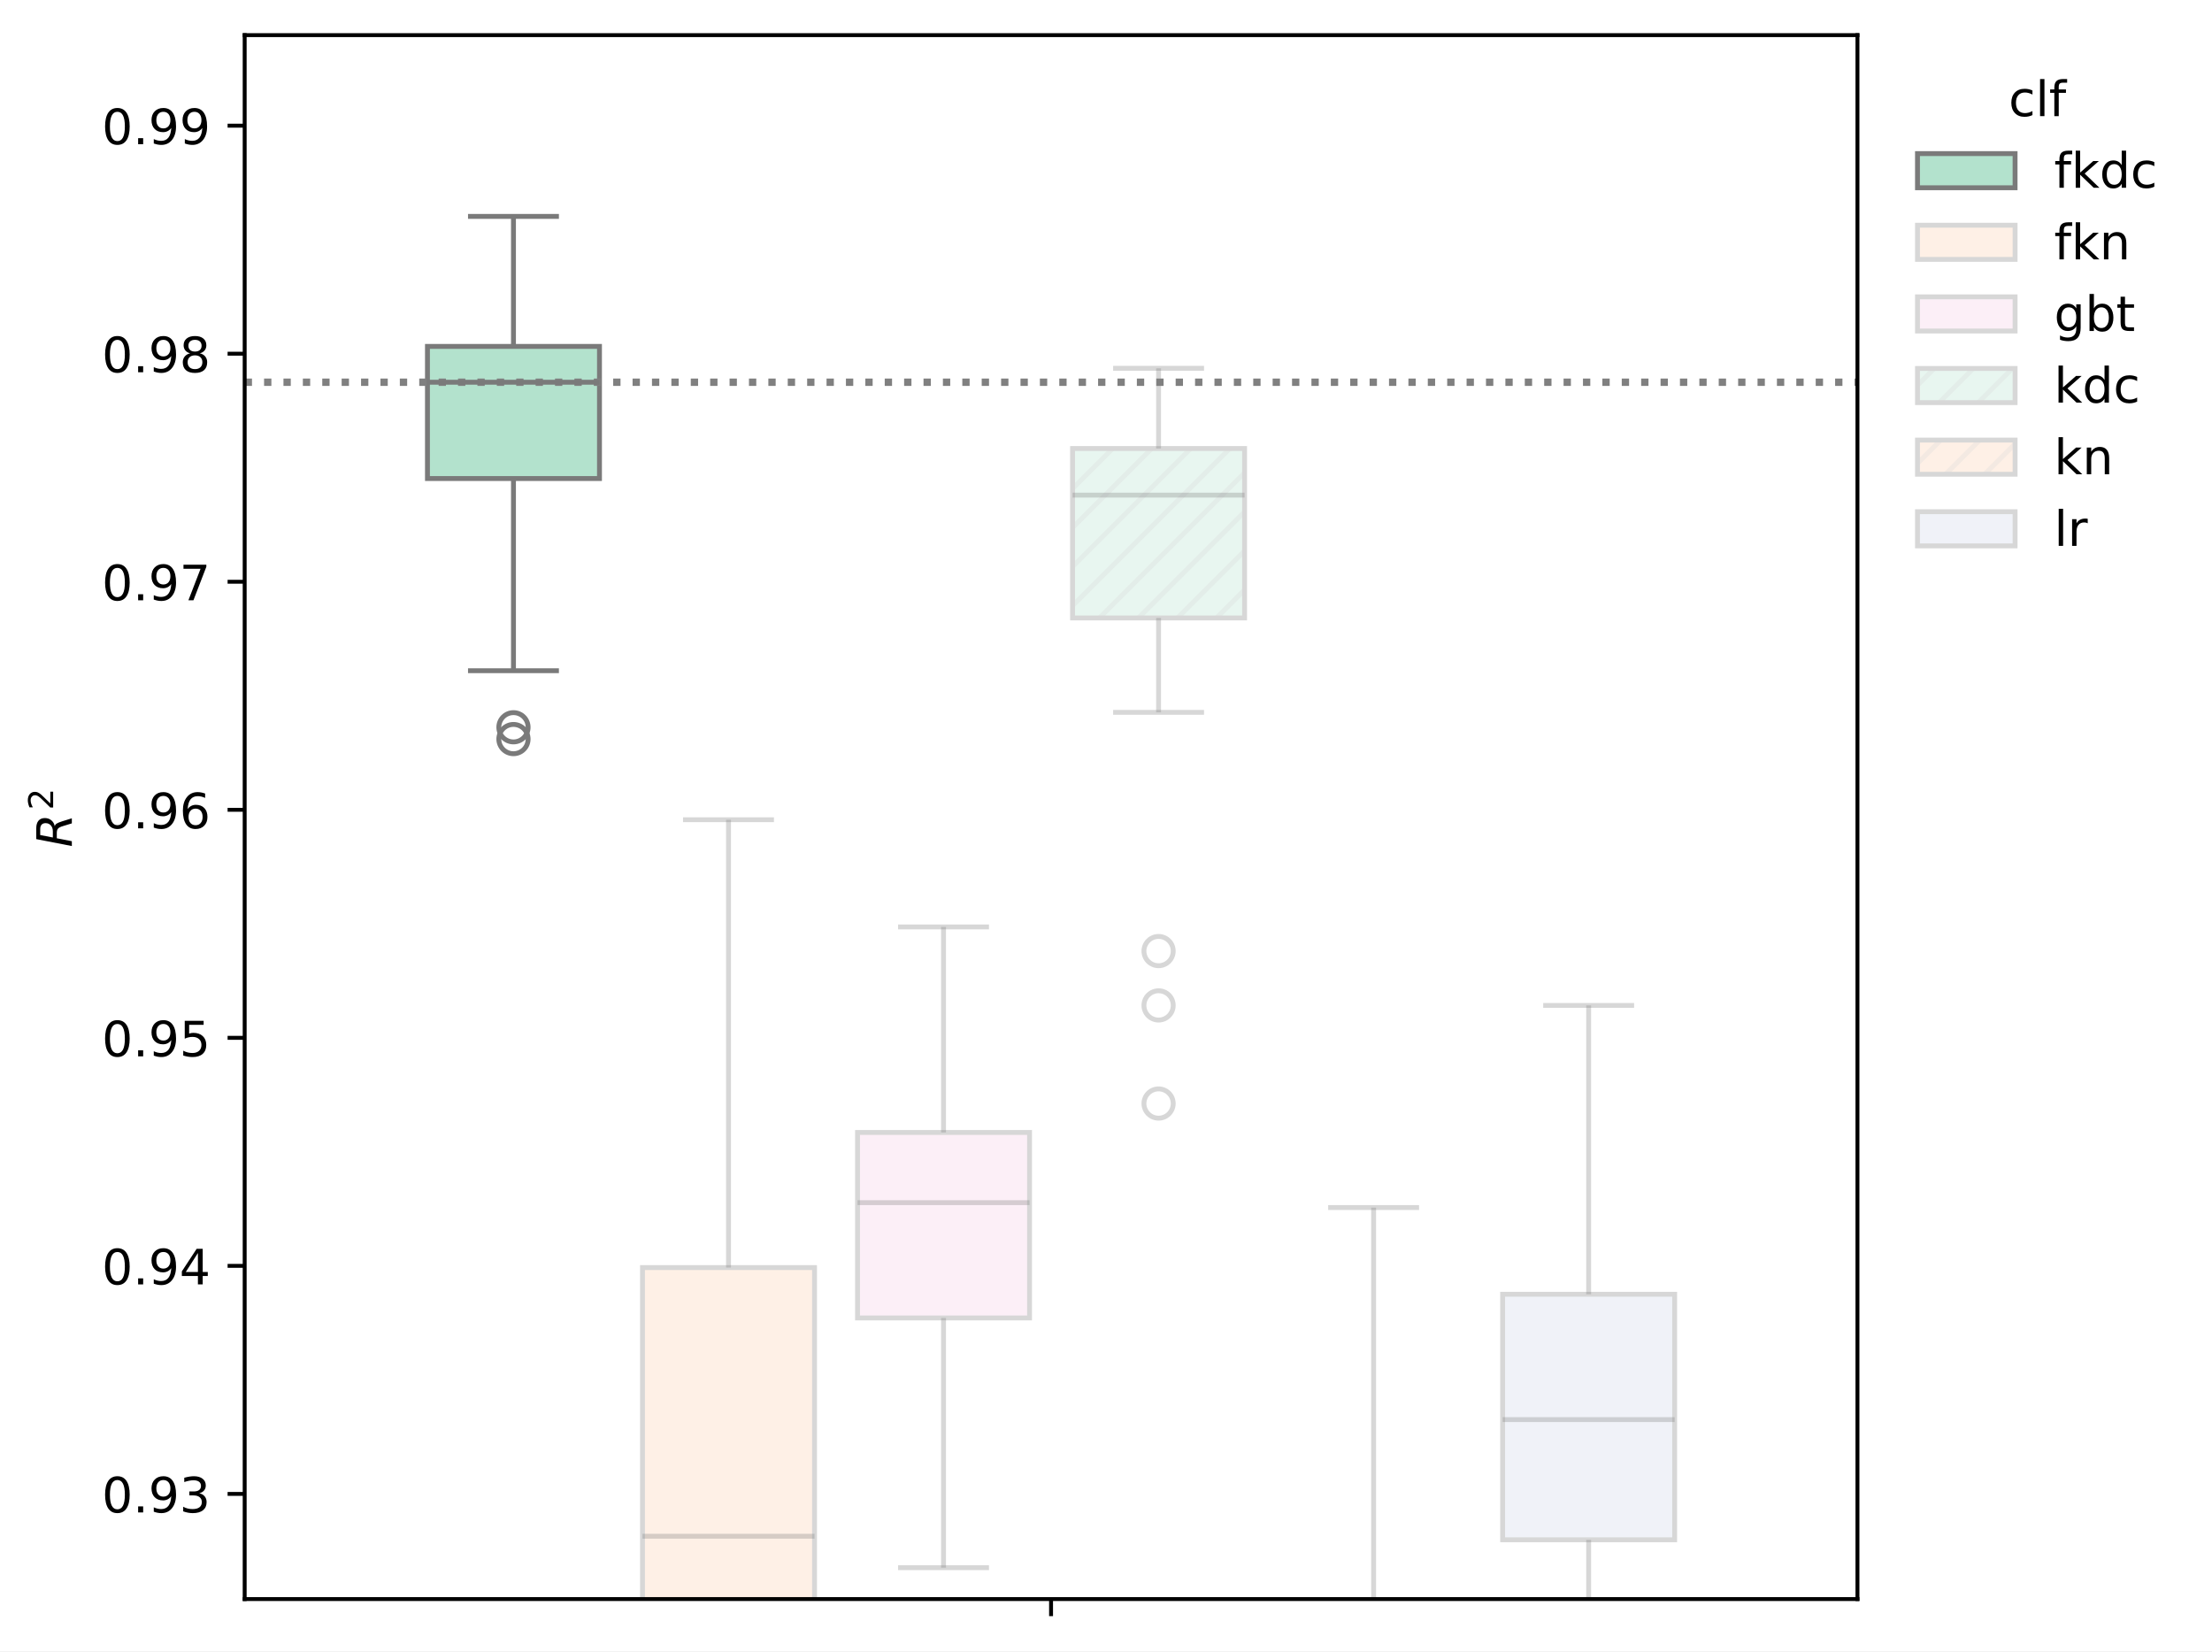
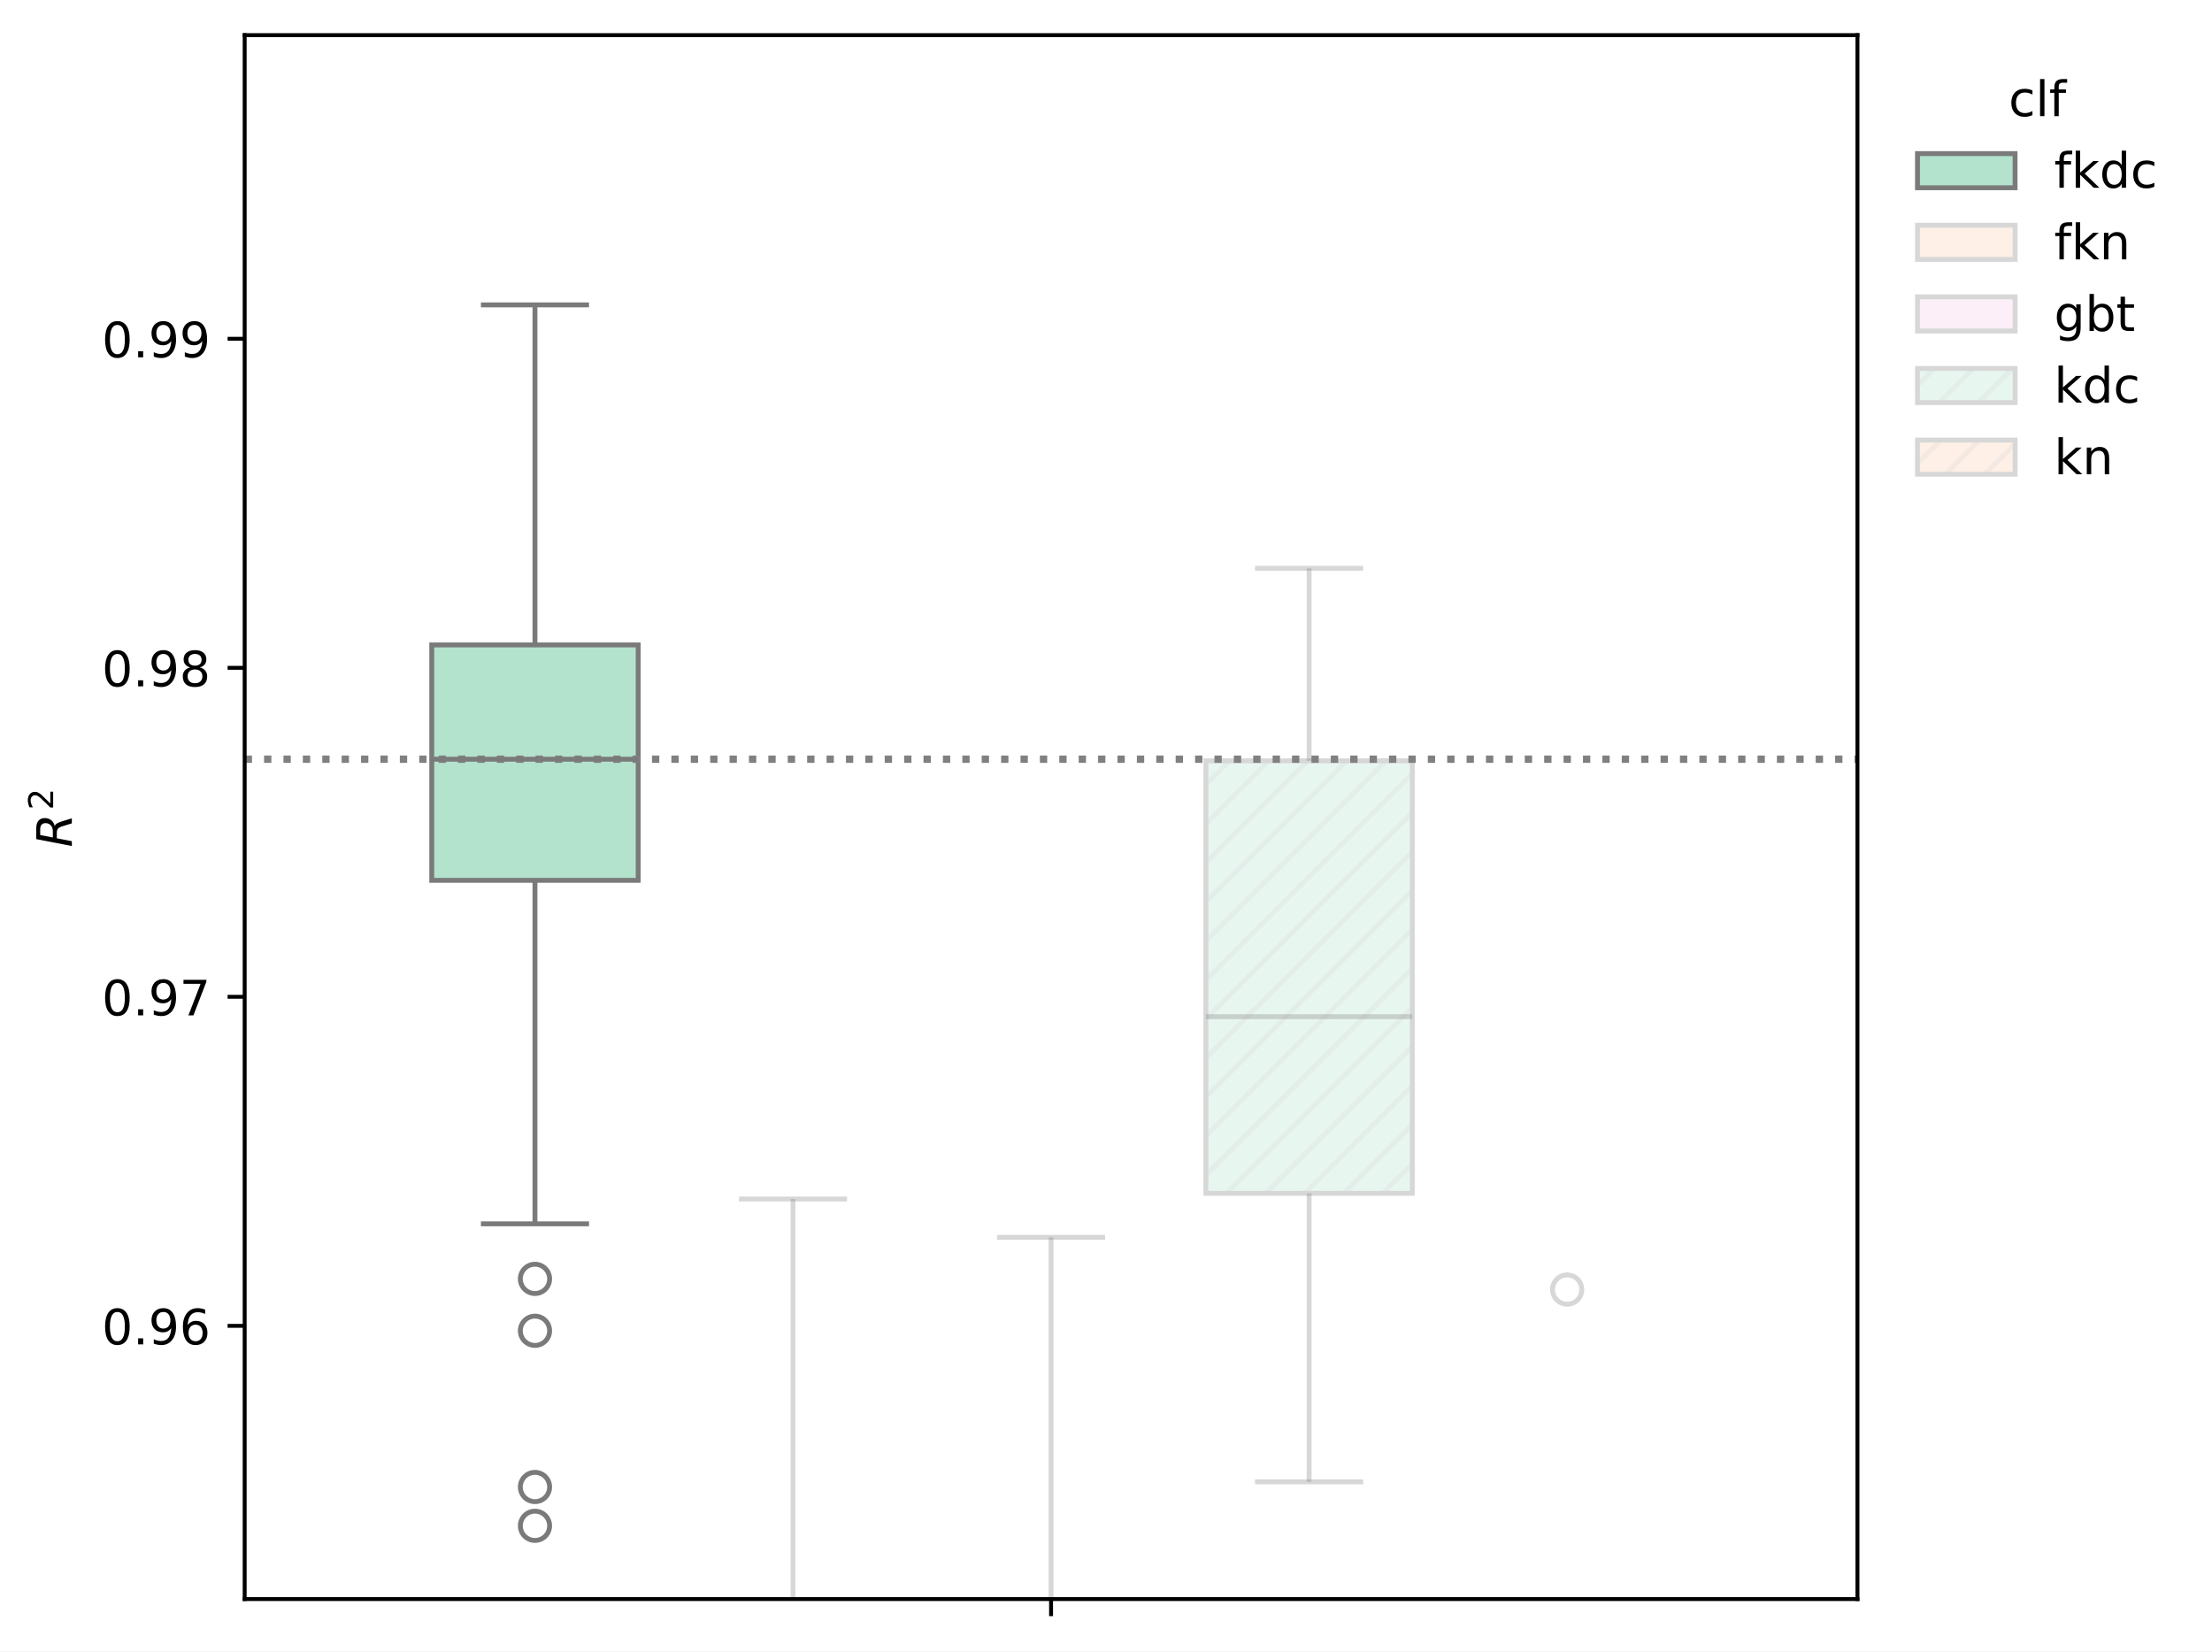
<svg xmlns="http://www.w3.org/2000/svg" xmlns:xlink="http://www.w3.org/1999/xlink" width="453.334pt" height="338.4pt" viewBox="0 0 453.334 338.4" version="1.1">
  <defs>
    <style type="text/css">*{stroke-linejoin: round; stroke-linecap: butt}</style>
  </defs>
  <g id="figure_1">
    <g id="patch_1">
      <path d="M 0 338.4  L 453.334 338.4  L 453.334 0  L 0 0  z " style="fill: #ffffff" />
    </g>
    <g id="axes_1">
      <g id="patch_2">
        <path d="M 50.144 327.7  L 380.671 327.7  L 380.671 7.2  L 50.144 7.2  z " style="fill: #ffffff" />
      </g>
      <g id="patch_3">
-         <path d="M 215.407 4652.291  L 215.407 4652.291  L 215.407 4652.291  L 215.407 4652.291  z " clip-path="url(#pb2b6a0c99b)" style="fill: #b3e2cd; stroke: #7a7a7a; stroke-linejoin: miter" />
+         <path d="M 215.407 6744.579  L 215.407 6744.579  L 215.407 6744.579  L 215.407 6744.579  z " clip-path="url(#pb2b6a0c99b)" style="fill: #b3e2cd; stroke: #7a7a7a; stroke-linejoin: miter" />
      </g>
      <g id="patch_4">
-         <path d="M 215.407 4652.291  L 215.407 4652.291  L 215.407 4652.291  L 215.407 4652.291  z " clip-path="url(#pb2b6a0c99b)" style="fill: #fdcdac; stroke: #7a7a7a; stroke-linejoin: miter" />
+         <path d="M 215.407 6744.579  L 215.407 6744.579  L 215.407 6744.579  L 215.407 6744.579  z " clip-path="url(#pb2b6a0c99b)" style="fill: #fdcdac; stroke: #7a7a7a; stroke-linejoin: miter" />
      </g>
      <g id="patch_5">
-         <path d="M 215.407 4652.291  L 215.407 4652.291  L 215.407 4652.291  L 215.407 4652.291  z " clip-path="url(#pb2b6a0c99b)" style="fill: #f4cae4; stroke: #7a7a7a; stroke-linejoin: miter" />
+         <path d="M 215.407 6744.579  L 215.407 6744.579  L 215.407 6744.579  L 215.407 6744.579  z " clip-path="url(#pb2b6a0c99b)" style="fill: #f4cae4; stroke: #7a7a7a; stroke-linejoin: miter" />
      </g>
      <g id="patch_6">
-         <path d="M 215.407 4652.291  L 215.407 4652.291  L 215.407 4652.291  L 215.407 4652.291  z " clip-path="url(#pb2b6a0c99b)" style="fill: #b3e2cd; stroke: #7a7a7a; stroke-linejoin: miter" />
+         <path d="M 215.407 6744.579  L 215.407 6744.579  L 215.407 6744.579  L 215.407 6744.579  z " clip-path="url(#pb2b6a0c99b)" style="fill: #b3e2cd; stroke: #7a7a7a; stroke-linejoin: miter" />
      </g>
      <g id="patch_7">
-         <path d="M 215.407 4652.291  L 215.407 4652.291  L 215.407 4652.291  L 215.407 4652.291  z " clip-path="url(#pb2b6a0c99b)" style="fill: #fdcdac; stroke: #7a7a7a; stroke-linejoin: miter" />
-       </g>
-       <g id="patch_8">
-         <path d="M 215.407 4652.291  L 215.407 4652.291  L 215.407 4652.291  L 215.407 4652.291  z " clip-path="url(#pb2b6a0c99b)" style="fill: #cbd5e8; stroke: #7a7a7a; stroke-linejoin: miter" />
+         <path d="M 215.407 6744.579  L 215.407 6744.579  L 215.407 6744.579  L 215.407 6744.579  z " clip-path="url(#pb2b6a0c99b)" style="fill: #fdcdac; stroke: #7a7a7a; stroke-linejoin: miter" />
      </g>
      <g id="matplotlib.axis_1">
        <g id="xtick_1">
          <g id="line2d_1">
            <defs>
              <path id="m38f3b05bbe" d="M 0 0  L 0 3.5  " style="stroke: #000000; stroke-width: 0.8" />
            </defs>
            <g>
              <use xlink:href="#m38f3b05bbe" x="215.407" y="327.7" style="stroke: #000000; stroke-width: 0.8" />
            </g>
          </g>
        </g>
      </g>
      <g id="matplotlib.axis_2">
        <g id="ytick_1">
          <g id="line2d_2">
            <defs>
              <path id="mbd2f377c6c" d="M 0 0  L -3.5 0  " style="stroke: #000000; stroke-width: 0.8" />
            </defs>
            <g>
-               <use xlink:href="#mbd2f377c6c" x="50.144" y="306.151" style="stroke: #000000; stroke-width: 0.8" />
+               <use xlink:href="#mbd2f377c6c" x="50.144" y="271.708" style="stroke: #000000; stroke-width: 0.8" />
            </g>
          </g>
          <g id="text_1">
-             <g transform="translate(20.87813 309.9501) scale(0.1 -0.1)">
+             <g transform="translate(20.87813 275.5073) scale(0.1 -0.1)">
              <defs>
                <path id="DejaVuSans-30" d="M 2034 4250  Q 1547 4250 1301 3770  Q 1056 3291 1056 2328  Q 1056 1369 1301 889  Q 1547 409 2034 409  Q 2525 409 2770 889  Q 3016 1369 3016 2328  Q 3016 3291 2770 3770  Q 2525 4250 2034 4250  z M 2034 4750  Q 2819 4750 3233 4129  Q 3647 3509 3647 2328  Q 3647 1150 3233 529  Q 2819 -91 2034 -91  Q 1250 -91 836 529  Q 422 1150 422 2328  Q 422 3509 836 4129  Q 1250 4750 2034 4750  z " transform="scale(0.015625)" />
                <path id="DejaVuSans-2e" d="M 684 794  L 1344 794  L 1344 0  L 684 0  L 684 794  z " transform="scale(0.015625)" />
                <path id="DejaVuSans-39" d="M 703 97  L 703 672  Q 941 559 1184 500  Q 1428 441 1663 441  Q 2288 441 2617 861  Q 2947 1281 2994 2138  Q 2813 1869 2534 1725  Q 2256 1581 1919 1581  Q 1219 1581 811 2004  Q 403 2428 403 3163  Q 403 3881 828 4315  Q 1253 4750 1959 4750  Q 2769 4750 3195 4129  Q 3622 3509 3622 2328  Q 3622 1225 3098 567  Q 2575 -91 1691 -91  Q 1453 -91 1209 -44  Q 966 3 703 97  z M 1959 2075  Q 2384 2075 2632 2365  Q 2881 2656 2881 3163  Q 2881 3666 2632 3958  Q 2384 4250 1959 4250  Q 1534 4250 1286 3958  Q 1038 3666 1038 3163  Q 1038 2656 1286 2365  Q 1534 2075 1959 2075  z " transform="scale(0.015625)" />
-                 <path id="DejaVuSans-33" d="M 2597 2516  Q 3050 2419 3304 2112  Q 3559 1806 3559 1356  Q 3559 666 3084 287  Q 2609 -91 1734 -91  Q 1441 -91 1130 -33  Q 819 25 488 141  L 488 750  Q 750 597 1062 519  Q 1375 441 1716 441  Q 2309 441 2620 675  Q 2931 909 2931 1356  Q 2931 1769 2642 2001  Q 2353 2234 1838 2234  L 1294 2234  L 1294 2753  L 1863 2753  Q 2328 2753 2575 2939  Q 2822 3125 2822 3475  Q 2822 3834 2567 4026  Q 2313 4219 1838 4219  Q 1578 4219 1281 4162  Q 984 4106 628 3988  L 628 4550  Q 988 4650 1302 4700  Q 1616 4750 1894 4750  Q 2613 4750 3031 4423  Q 3450 4097 3450 3541  Q 3450 3153 3228 2886  Q 3006 2619 2597 2516  z " transform="scale(0.015625)" />
-               </defs>
-               <use xlink:href="#DejaVuSans-30" />
-               <use xlink:href="#DejaVuSans-2e" transform="translate(63.62305 0)" />
-               <use xlink:href="#DejaVuSans-39" transform="translate(95.41016 0)" />
-               <use xlink:href="#DejaVuSans-33" transform="translate(159.0332 0)" />
-             </g>
-           </g>
-         </g>
-         <g id="ytick_2">
-           <g id="line2d_3">
-             <g>
-               <use xlink:href="#mbd2f377c6c" x="50.144" y="259.418" style="stroke: #000000; stroke-width: 0.8" />
-             </g>
-           </g>
-           <g id="text_2">
-             <g transform="translate(20.87813 263.2174) scale(0.1 -0.1)">
-               <defs>
-                 <path id="DejaVuSans-34" d="M 2419 4116  L 825 1625  L 2419 1625  L 2419 4116  z M 2253 4666  L 3047 4666  L 3047 1625  L 3713 1625  L 3713 1100  L 3047 1100  L 3047 0  L 2419 0  L 2419 1100  L 313 1100  L 313 1709  L 2253 4666  z " transform="scale(0.015625)" />
-               </defs>
-               <use xlink:href="#DejaVuSans-30" />
-               <use xlink:href="#DejaVuSans-2e" transform="translate(63.62305 0)" />
-               <use xlink:href="#DejaVuSans-39" transform="translate(95.41016 0)" />
-               <use xlink:href="#DejaVuSans-34" transform="translate(159.0332 0)" />
-             </g>
-           </g>
-         </g>
-         <g id="ytick_3">
-           <g id="line2d_4">
-             <g>
-               <use xlink:href="#mbd2f377c6c" x="50.144" y="212.685" style="stroke: #000000; stroke-width: 0.8" />
-             </g>
-           </g>
-           <g id="text_3">
-             <g transform="translate(20.87813 216.4847) scale(0.1 -0.1)">
-               <defs>
-                 <path id="DejaVuSans-35" d="M 691 4666  L 3169 4666  L 3169 4134  L 1269 4134  L 1269 2991  Q 1406 3038 1543 3061  Q 1681 3084 1819 3084  Q 2600 3084 3056 2656  Q 3513 2228 3513 1497  Q 3513 744 3044 326  Q 2575 -91 1722 -91  Q 1428 -91 1123 -41  Q 819 9 494 109  L 494 744  Q 775 591 1075 516  Q 1375 441 1709 441  Q 2250 441 2565 725  Q 2881 1009 2881 1497  Q 2881 1984 2565 2268  Q 2250 2553 1709 2553  Q 1456 2553 1204 2497  Q 953 2441 691 2322  L 691 4666  z " transform="scale(0.015625)" />
-               </defs>
-               <use xlink:href="#DejaVuSans-30" />
-               <use xlink:href="#DejaVuSans-2e" transform="translate(63.62305 0)" />
-               <use xlink:href="#DejaVuSans-39" transform="translate(95.41016 0)" />
-               <use xlink:href="#DejaVuSans-35" transform="translate(159.0332 0)" />
-             </g>
-           </g>
-         </g>
-         <g id="ytick_4">
-           <g id="line2d_5">
-             <g>
-               <use xlink:href="#mbd2f377c6c" x="50.144" y="165.953" style="stroke: #000000; stroke-width: 0.8" />
-             </g>
-           </g>
-           <g id="text_4">
-             <g transform="translate(20.87813 169.752) scale(0.1 -0.1)">
-               <defs>
                <path id="DejaVuSans-36" d="M 2113 2584  Q 1688 2584 1439 2293  Q 1191 2003 1191 1497  Q 1191 994 1439 701  Q 1688 409 2113 409  Q 2538 409 2786 701  Q 3034 994 3034 1497  Q 3034 2003 2786 2293  Q 2538 2584 2113 2584  z M 3366 4563  L 3366 3988  Q 3128 4100 2886 4159  Q 2644 4219 2406 4219  Q 1781 4219 1451 3797  Q 1122 3375 1075 2522  Q 1259 2794 1537 2939  Q 1816 3084 2150 3084  Q 2853 3084 3261 2657  Q 3669 2231 3669 1497  Q 3669 778 3244 343  Q 2819 -91 2113 -91  Q 1303 -91 875 529  Q 447 1150 447 2328  Q 447 3434 972 4092  Q 1497 4750 2381 4750  Q 2619 4750 2861 4703  Q 3103 4656 3366 4563  z " transform="scale(0.015625)" />
              </defs>
              <use xlink:href="#DejaVuSans-30" />
              <use xlink:href="#DejaVuSans-2e" transform="translate(63.62305 0)" />
              <use xlink:href="#DejaVuSans-39" transform="translate(95.41016 0)" />
              <use xlink:href="#DejaVuSans-36" transform="translate(159.0332 0)" />
            </g>
          </g>
        </g>
-         <g id="ytick_5">
-           <g id="line2d_6">
-             <g>
-               <use xlink:href="#mbd2f377c6c" x="50.144" y="119.22" style="stroke: #000000; stroke-width: 0.8" />
-             </g>
-           </g>
-           <g id="text_5">
-             <g transform="translate(20.87813 123.0193) scale(0.1 -0.1)">
+         <g id="ytick_2">
+           <g id="line2d_3">
+             <g>
+               <use xlink:href="#mbd2f377c6c" x="50.144" y="204.282" style="stroke: #000000; stroke-width: 0.8" />
+             </g>
+           </g>
+           <g id="text_2">
+             <g transform="translate(20.87813 208.0816) scale(0.1 -0.1)">
              <defs>
                <path id="DejaVuSans-37" d="M 525 4666  L 3525 4666  L 3525 4397  L 1831 0  L 1172 0  L 2766 4134  L 525 4134  L 525 4666  z " transform="scale(0.015625)" />
              </defs>
              <use xlink:href="#DejaVuSans-30" />
              <use xlink:href="#DejaVuSans-2e" transform="translate(63.62305 0)" />
              <use xlink:href="#DejaVuSans-39" transform="translate(95.41016 0)" />
              <use xlink:href="#DejaVuSans-37" transform="translate(159.0332 0)" />
            </g>
          </g>
        </g>
-         <g id="ytick_6">
-           <g id="line2d_7">
-             <g>
-               <use xlink:href="#mbd2f377c6c" x="50.144" y="72.487" style="stroke: #000000; stroke-width: 0.8" />
-             </g>
-           </g>
-           <g id="text_6">
-             <g transform="translate(20.87813 76.28661) scale(0.1 -0.1)">
+         <g id="ytick_3">
+           <g id="line2d_4">
+             <g>
+               <use xlink:href="#mbd2f377c6c" x="50.144" y="136.857" style="stroke: #000000; stroke-width: 0.8" />
+             </g>
+           </g>
+           <g id="text_3">
+             <g transform="translate(20.87813 140.6558) scale(0.1 -0.1)">
              <defs>
                <path id="DejaVuSans-38" d="M 2034 2216  Q 1584 2216 1326 1975  Q 1069 1734 1069 1313  Q 1069 891 1326 650  Q 1584 409 2034 409  Q 2484 409 2743 651  Q 3003 894 3003 1313  Q 3003 1734 2745 1975  Q 2488 2216 2034 2216  z M 1403 2484  Q 997 2584 770 2862  Q 544 3141 544 3541  Q 544 4100 942 4425  Q 1341 4750 2034 4750  Q 2731 4750 3128 4425  Q 3525 4100 3525 3541  Q 3525 3141 3298 2862  Q 3072 2584 2669 2484  Q 3125 2378 3379 2068  Q 3634 1759 3634 1313  Q 3634 634 3220 271  Q 2806 -91 2034 -91  Q 1263 -91 848 271  Q 434 634 434 1313  Q 434 1759 690 2068  Q 947 2378 1403 2484  z M 1172 3481  Q 1172 3119 1398 2916  Q 1625 2713 2034 2713  Q 2441 2713 2670 2916  Q 2900 3119 2900 3481  Q 2900 3844 2670 4047  Q 2441 4250 2034 4250  Q 1625 4250 1398 4047  Q 1172 3844 1172 3481  z " transform="scale(0.015625)" />
              </defs>
              <use xlink:href="#DejaVuSans-30" />
              <use xlink:href="#DejaVuSans-2e" transform="translate(63.62305 0)" />
              <use xlink:href="#DejaVuSans-39" transform="translate(95.41016 0)" />
              <use xlink:href="#DejaVuSans-38" transform="translate(159.0332 0)" />
            </g>
          </g>
        </g>
-         <g id="ytick_7">
-           <g id="line2d_8">
-             <g>
-               <use xlink:href="#mbd2f377c6c" x="50.144" y="25.755" style="stroke: #000000; stroke-width: 0.8" />
-             </g>
-           </g>
-           <g id="text_7">
-             <g transform="translate(20.87813 29.55392) scale(0.1 -0.1)">
+         <g id="ytick_4">
+           <g id="line2d_5">
+             <g>
+               <use xlink:href="#mbd2f377c6c" x="50.144" y="69.431" style="stroke: #000000; stroke-width: 0.8" />
+             </g>
+           </g>
+           <g id="text_4">
+             <g transform="translate(20.87813 73.23007) scale(0.1 -0.1)">
              <use xlink:href="#DejaVuSans-30" />
              <use xlink:href="#DejaVuSans-2e" transform="translate(63.62305 0)" />
              <use xlink:href="#DejaVuSans-39" transform="translate(95.41016 0)" />
              <use xlink:href="#DejaVuSans-39" transform="translate(159.0332 0)" />
            </g>
          </g>
        </g>
-         <g id="text_8">
+         <g id="text_5">
          <g transform="translate(14.79844 173.65) rotate(-90) scale(0.1 -0.1)">
            <defs>
              <path id="DejaVuSans-Oblique-52" d="M 1613 4147  L 1294 2491  L 2106 2491  Q 2584 2491 2879 2755  Q 3175 3019 3175 3444  Q 3175 3784 2976 3965  Q 2778 4147 2406 4147  L 1613 4147  z M 2772 2241  Q 2972 2194 3105 2009  Q 3238 1825 3413 1275  L 3809 0  L 3144 0  L 2778 1197  Q 2638 1659 2453 1815  Q 2269 1972 1888 1972  L 1191 1972  L 806 0  L 172 0  L 1081 4666  L 2503 4666  Q 3150 4666 3495 4373  Q 3841 4081 3841 3531  Q 3841 3044 3547 2687  Q 3253 2331 2772 2241  z " transform="scale(0.015625)" />
              <path id="DejaVuSans-32" d="M 1228 531  L 3431 531  L 3431 0  L 469 0  L 469 531  Q 828 903 1448 1529  Q 2069 2156 2228 2338  Q 2531 2678 2651 2914  Q 2772 3150 2772 3378  Q 2772 3750 2511 3984  Q 2250 4219 1831 4219  Q 1534 4219 1204 4116  Q 875 4013 500 3803  L 500 4441  Q 881 4594 1212 4672  Q 1544 4750 1819 4750  Q 2544 4750 2975 4387  Q 3406 4025 3406 3419  Q 3406 3131 3298 2873  Q 3191 2616 2906 2266  Q 2828 2175 2409 1742  Q 1991 1309 1228 531  z " transform="scale(0.015625)" />
            </defs>
            <use xlink:href="#DejaVuSans-Oblique-52" transform="translate(0 0.765625)" />
            <use xlink:href="#DejaVuSans-32" transform="translate(76.49919 39.04688) scale(0.7)" />
          </g>
        </g>
      </g>
-       <g id="patch_9">
-         <path d="M 87.604 98.068  L 122.86 98.068  L 122.86 70.99  L 87.604 70.99  L 87.604 98.068  z " clip-path="url(#pb2b6a0c99b)" style="fill: #b3e2cd; stroke: #7a7a7a; stroke-linejoin: miter" />
+       <g id="patch_8">
+         <path d="M 88.485 180.412  L 130.792 180.412  L 130.792 132.167  L 88.485 132.167  L 88.485 180.412  z " clip-path="url(#pb2b6a0c99b)" style="fill: #b3e2cd; stroke: #7a7a7a; stroke-linejoin: miter" />
+       </g>
+       <g id="line2d_6">
+         <path d="M 109.639 180.412  L 109.639 250.799  " clip-path="url(#pb2b6a0c99b)" style="fill: none; stroke: #7a7a7a" />
+       </g>
+       <g id="line2d_7">
+         <path d="M 109.639 132.167  L 109.639 62.481  " clip-path="url(#pb2b6a0c99b)" style="fill: none; stroke: #7a7a7a" />
+       </g>
+       <g id="line2d_8">
+         <path d="M 99.062 250.799  L 120.216 250.799  " clip-path="url(#pb2b6a0c99b)" style="fill: none; stroke: #7a7a7a; stroke-linecap: square" />
      </g>
      <g id="line2d_9">
-         <path d="M 105.232 98.068  L 105.232 137.45  " clip-path="url(#pb2b6a0c99b)" style="fill: none; stroke: #7a7a7a" />
+         <path d="M 99.062 62.481  L 120.216 62.481  " clip-path="url(#pb2b6a0c99b)" style="fill: none; stroke: #7a7a7a; stroke-linecap: square" />
      </g>
      <g id="line2d_10">
-         <path d="M 105.232 70.99  L 105.232 44.345  " clip-path="url(#pb2b6a0c99b)" style="fill: none; stroke: #7a7a7a" />
-       </g>
-       <g id="line2d_11">
-         <path d="M 96.418 137.45  L 114.046 137.45  " clip-path="url(#pb2b6a0c99b)" style="fill: none; stroke: #7a7a7a; stroke-linecap: square" />
-       </g>
-       <g id="line2d_12">
-         <path d="M 96.418 44.345  L 114.046 44.345  " clip-path="url(#pb2b6a0c99b)" style="fill: none; stroke: #7a7a7a; stroke-linecap: square" />
-       </g>
-       <g id="line2d_13">
        <defs>
          <path id="mf2d42e0765" d="M 0 3  C 0.796 3 1.559 2.684 2.121 2.121  C 2.684 1.559 3 0.796 3 0  C 3 -0.796 2.684 -1.559 2.121 -2.121  C 1.559 -2.684 0.796 -3 0 -3  C -0.796 -3 -1.559 -2.684 -2.121 -2.121  C -2.684 -1.559 -3 -0.796 -3 0  C -3 0.796 -2.684 1.559 -2.121 2.121  C -1.559 2.684 -0.796 3 0 3  z " style="stroke: #7a7a7a" />
        </defs>
        <g clip-path="url(#pb2b6a0c99b)">
-           <use xlink:href="#mf2d42e0765" x="105.232" y="151.461" style="fill-opacity: 0; stroke: #7a7a7a" />
-           <use xlink:href="#mf2d42e0765" x="105.232" y="149.043" style="fill-opacity: 0; stroke: #7a7a7a" />
-         </g>
-       </g>
-       <g id="patch_10">
-         <path d="M 131.674 406.606  L 166.93 406.606  L 166.93 259.772  L 131.674 259.772  L 131.674 406.606  z " clip-path="url(#pb2b6a0c99b)" style="fill: #fdcdac; opacity: 0.3; stroke: #7a7a7a; stroke-linejoin: miter" />
+           <use xlink:href="#mf2d42e0765" x="109.639" y="312.688" style="fill-opacity: 0; stroke: #7a7a7a" />
+           <use xlink:href="#mf2d42e0765" x="109.639" y="262.083" style="fill-opacity: 0; stroke: #7a7a7a" />
+           <use xlink:href="#mf2d42e0765" x="109.639" y="272.721" style="fill-opacity: 0; stroke: #7a7a7a" />
+           <use xlink:href="#mf2d42e0765" x="109.639" y="304.735" style="fill-opacity: 0; stroke: #7a7a7a" />
+         </g>
+       </g>
+       <g id="patch_9">
+         <path d="M 141.369 593.04  L 183.677 593.04  L 183.677 429.561  L 141.369 429.561  L 141.369 593.04  z " clip-path="url(#pb2b6a0c99b)" style="fill: #fdcdac; opacity: 0.3; stroke: #7a7a7a; stroke-linejoin: miter" />
+       </g>
+       <g id="line2d_11">
+         <path clip-path="url(#pb2b6a0c99b)" style="fill: none; stroke: #7a7a7a; stroke-opacity: 0.3" />
+       </g>
+       <g id="line2d_12">
+         <path d="M 162.523 339.4  L 162.523 245.718  " clip-path="url(#pb2b6a0c99b)" style="fill: none; stroke: #7a7a7a; stroke-opacity: 0.3" />
+       </g>
+       <g id="line2d_13">
+         <path clip-path="url(#pb2b6a0c99b)" style="fill: none; stroke: #7a7a7a; stroke-opacity: 0.3; stroke-linecap: square" />
      </g>
      <g id="line2d_14">
-         <path clip-path="url(#pb2b6a0c99b)" style="fill: none; stroke: #7a7a7a; stroke-opacity: 0.3" />
+         <path d="M 151.946 245.718  L 173.1 245.718  " clip-path="url(#pb2b6a0c99b)" style="fill: none; stroke: #7a7a7a; stroke-opacity: 0.3; stroke-linecap: square" />
      </g>
      <g id="line2d_15">
-         <path d="M 149.302 259.772  L 149.302 167.987  " clip-path="url(#pb2b6a0c99b)" style="fill: none; stroke: #7a7a7a; stroke-opacity: 0.3" />
-       </g>
-       <g id="line2d_16">
-         <path clip-path="url(#pb2b6a0c99b)" style="fill: none; stroke: #7a7a7a; stroke-opacity: 0.3; stroke-linecap: square" />
-       </g>
-       <g id="line2d_17">
-         <path d="M 140.488 167.987  L 158.116 167.987  " clip-path="url(#pb2b6a0c99b)" style="fill: none; stroke: #7a7a7a; stroke-opacity: 0.3; stroke-linecap: square" />
-       </g>
-       <g id="line2d_18">
        <defs>
          <path id="mc371cef19e" d="M 0 3  C 0.796 3 1.559 2.684 2.121 2.121  C 2.684 1.559 3 0.796 3 0  C 3 -0.796 2.684 -1.559 2.121 -2.121  C 1.559 -2.684 0.796 -3 0 -3  C -0.796 -3 -1.559 -2.684 -2.121 -2.121  C -2.684 -1.559 -3 -0.796 -3 0  C -3 0.796 -2.684 1.559 -2.121 2.121  C -1.559 2.684 -0.796 3 0 3  z " style="stroke: #7a7a7a; stroke-opacity: 0.3" />
        </defs>
        <g clip-path="url(#pb2b6a0c99b)">
-           <use xlink:href="#mc371cef19e" x="149.302" y="787.241" style="fill-opacity: 0; stroke: #7a7a7a; stroke-opacity: 0.3" />
-         </g>
-       </g>
+           <use xlink:href="#mc371cef19e" x="162.523" y="1067.064" style="fill-opacity: 0; stroke: #7a7a7a; stroke-opacity: 0.3" />
+           <use xlink:href="#mc371cef19e" x="162.523" y="1168.1" style="fill-opacity: 0; stroke: #7a7a7a; stroke-opacity: 0.3" />
+         </g>
+       </g>
+       <g id="patch_10">
+         <path d="M 194.254 440.872  L 236.561 440.872  L 236.561 364.69  L 194.254 364.69  L 194.254 440.872  z " clip-path="url(#pb2b6a0c99b)" style="fill: #f4cae4; opacity: 0.3; stroke: #7a7a7a; stroke-linejoin: miter" />
+       </g>
+       <g id="line2d_16">
+         <path clip-path="url(#pb2b6a0c99b)" style="fill: none; stroke: #7a7a7a; stroke-opacity: 0.3" />
+       </g>
+       <g id="line2d_17">
+         <path d="M 215.407 339.4  L 215.407 253.573  " clip-path="url(#pb2b6a0c99b)" style="fill: none; stroke: #7a7a7a; stroke-opacity: 0.3" />
+       </g>
+       <g id="line2d_18">
+         <path clip-path="url(#pb2b6a0c99b)" style="fill: none; stroke: #7a7a7a; stroke-opacity: 0.3; stroke-linecap: square" />
+       </g>
+       <g id="line2d_19">
+         <path d="M 204.83 253.573  L 225.984 253.573  " clip-path="url(#pb2b6a0c99b)" style="fill: none; stroke: #7a7a7a; stroke-opacity: 0.3; stroke-linecap: square" />
+       </g>
+       <g id="line2d_20" />
      <g id="patch_11">
-         <path d="M 175.744 270.091  L 211 270.091  L 211 232.077  L 175.744 232.077  L 175.744 270.091  z " clip-path="url(#pb2b6a0c99b)" style="fill: #f4cae4; opacity: 0.3; stroke: #7a7a7a; stroke-linejoin: miter" />
-       </g>
-       <g id="line2d_19">
-         <path d="M 193.372 270.091  L 193.372 321.273  " clip-path="url(#pb2b6a0c99b)" style="fill: none; stroke: #7a7a7a; stroke-opacity: 0.3" />
-       </g>
-       <g id="line2d_20">
-         <path d="M 193.372 232.077  L 193.372 189.956  " clip-path="url(#pb2b6a0c99b)" style="fill: none; stroke: #7a7a7a; stroke-opacity: 0.3" />
+         <path d="M 247.138 244.549  L 289.445 244.549  L 289.445 155.921  L 247.138 155.921  L 247.138 244.549  z " clip-path="url(#pb2b6a0c99b)" style="fill: url(#hb7a899ab91); opacity: 0.3; stroke: #7a7a7a; stroke-linejoin: miter" />
      </g>
      <g id="line2d_21">
-         <path d="M 184.558 321.273  L 202.186 321.273  " clip-path="url(#pb2b6a0c99b)" style="fill: none; stroke: #7a7a7a; stroke-opacity: 0.3; stroke-linecap: square" />
+         <path d="M 268.292 244.549  L 268.292 303.676  " clip-path="url(#pb2b6a0c99b)" style="fill: none; stroke: #7a7a7a; stroke-opacity: 0.3" />
      </g>
      <g id="line2d_22">
-         <path d="M 184.558 189.956  L 202.186 189.956  " clip-path="url(#pb2b6a0c99b)" style="fill: none; stroke: #7a7a7a; stroke-opacity: 0.3; stroke-linecap: square" />
+         <path d="M 268.292 155.921  L 268.292 116.464  " clip-path="url(#pb2b6a0c99b)" style="fill: none; stroke: #7a7a7a; stroke-opacity: 0.3" />
      </g>
      <g id="line2d_23">
+         <path d="M 257.715 303.676  L 278.869 303.676  " clip-path="url(#pb2b6a0c99b)" style="fill: none; stroke: #7a7a7a; stroke-opacity: 0.3; stroke-linecap: square" />
+       </g>
+       <g id="line2d_24">
+         <path d="M 257.715 116.464  L 278.869 116.464  " clip-path="url(#pb2b6a0c99b)" style="fill: none; stroke: #7a7a7a; stroke-opacity: 0.3; stroke-linecap: square" />
+       </g>
+       <g id="line2d_25" />
+       <g id="patch_12">
+         <path d="M 300.022 713.846  L 342.33 713.846  L 342.33 555.284  L 300.022 555.284  L 300.022 713.846  z " clip-path="url(#pb2b6a0c99b)" style="fill: url(#hdb5034f4db); opacity: 0.3; stroke: #7a7a7a; stroke-linejoin: miter" />
+       </g>
+       <g id="line2d_26">
+         <path clip-path="url(#pb2b6a0c99b)" style="fill: none; stroke: #7a7a7a; stroke-opacity: 0.3" />
+       </g>
+       <g id="line2d_27">
+         <path clip-path="url(#pb2b6a0c99b)" style="fill: none; stroke: #7a7a7a; stroke-opacity: 0.3" />
+       </g>
+       <g id="line2d_28">
+         <path clip-path="url(#pb2b6a0c99b)" style="fill: none; stroke: #7a7a7a; stroke-opacity: 0.3; stroke-linecap: square" />
+       </g>
+       <g id="line2d_29">
+         <path clip-path="url(#pb2b6a0c99b)" style="fill: none; stroke: #7a7a7a; stroke-opacity: 0.3; stroke-linecap: square" />
+       </g>
+       <g id="line2d_30">
        <g clip-path="url(#pb2b6a0c99b)">
-           <use xlink:href="#mc371cef19e" x="193.372" y="334.503" style="fill-opacity: 0; stroke: #7a7a7a; stroke-opacity: 0.3" />
-         </g>
-       </g>
-       <g id="patch_12">
-         <path d="M 219.814 126.635  L 255.071 126.635  L 255.071 91.915  L 219.814 91.915  L 219.814 126.635  z " clip-path="url(#pb2b6a0c99b)" style="fill: url(#hb7a899ab91); opacity: 0.3; stroke: #7a7a7a; stroke-linejoin: miter" />
-       </g>
-       <g id="line2d_24">
-         <path d="M 237.443 126.635  L 237.443 145.987  " clip-path="url(#pb2b6a0c99b)" style="fill: none; stroke: #7a7a7a; stroke-opacity: 0.3" />
-       </g>
-       <g id="line2d_25">
-         <path d="M 237.443 91.915  L 237.443 75.474  " clip-path="url(#pb2b6a0c99b)" style="fill: none; stroke: #7a7a7a; stroke-opacity: 0.3" />
-       </g>
-       <g id="line2d_26">
-         <path d="M 228.628 145.987  L 246.257 145.987  " clip-path="url(#pb2b6a0c99b)" style="fill: none; stroke: #7a7a7a; stroke-opacity: 0.3; stroke-linecap: square" />
-       </g>
-       <g id="line2d_27">
-         <path d="M 228.628 75.474  L 246.257 75.474  " clip-path="url(#pb2b6a0c99b)" style="fill: none; stroke: #7a7a7a; stroke-opacity: 0.3; stroke-linecap: square" />
-       </g>
-       <g id="line2d_28">
-         <g clip-path="url(#pb2b6a0c99b)">
-           <use xlink:href="#mc371cef19e" x="237.443" y="206.042" style="fill-opacity: 0; stroke: #7a7a7a; stroke-opacity: 0.3" />
-           <use xlink:href="#mc371cef19e" x="237.443" y="194.908" style="fill-opacity: 0; stroke: #7a7a7a; stroke-opacity: 0.3" />
-           <use xlink:href="#mc371cef19e" x="237.443" y="226.15" style="fill-opacity: 0; stroke: #7a7a7a; stroke-opacity: 0.3" />
-         </g>
+           <use xlink:href="#mc371cef19e" x="321.176" y="1084.538" style="fill-opacity: 0; stroke: #7a7a7a; stroke-opacity: 0.3" />
+           <use xlink:href="#mc371cef19e" x="321.176" y="1168.1" style="fill-opacity: 0; stroke: #7a7a7a; stroke-opacity: 0.3" />
+           <use xlink:href="#mc371cef19e" x="321.176" y="1045.399" style="fill-opacity: 0; stroke: #7a7a7a; stroke-opacity: 0.3" />
+           <use xlink:href="#mc371cef19e" x="321.176" y="264.273" style="fill-opacity: 0; stroke: #7a7a7a; stroke-opacity: 0.3" />
+         </g>
+       </g>
+       <g id="line2d_31">
+         <path d="M 50.144 155.587  L 380.671 155.587  " clip-path="url(#pb2b6a0c99b)" style="fill: none; stroke-dasharray: 1.5,2.475; stroke-dashoffset: 0; stroke: #808080; stroke-width: 1.5" />
+       </g>
+       <g id="line2d_32">
+         <path d="M 88.485 155.587  L 130.792 155.587  " clip-path="url(#pb2b6a0c99b)" style="fill: none; stroke: #7a7a7a" />
+       </g>
+       <g id="line2d_33">
+         <path clip-path="url(#pb2b6a0c99b)" style="fill: none; stroke: #7a7a7a; stroke-opacity: 0.3" />
+       </g>
+       <g id="line2d_34">
+         <path clip-path="url(#pb2b6a0c99b)" style="fill: none; stroke: #7a7a7a; stroke-opacity: 0.3" />
+       </g>
+       <g id="line2d_35">
+         <path d="M 247.138 208.346  L 289.445 208.346  " clip-path="url(#pb2b6a0c99b)" style="fill: none; stroke: #7a7a7a; stroke-opacity: 0.3" />
+       </g>
+       <g id="line2d_36">
+         <path clip-path="url(#pb2b6a0c99b)" style="fill: none; stroke: #7a7a7a; stroke-opacity: 0.3" />
      </g>
      <g id="patch_13">
-         <path d="M 263.885 494.797  L 299.141 494.797  L 299.141 339.035  L 263.885 339.035  L 263.885 494.797  z " clip-path="url(#pb2b6a0c99b)" style="fill: url(#hdb5034f4db); opacity: 0.3; stroke: #7a7a7a; stroke-linejoin: miter" />
-       </g>
-       <g id="line2d_29">
-         <path clip-path="url(#pb2b6a0c99b)" style="fill: none; stroke: #7a7a7a; stroke-opacity: 0.3" />
-       </g>
-       <g id="line2d_30">
-         <path d="M 281.513 339.035  L 281.513 247.469  " clip-path="url(#pb2b6a0c99b)" style="fill: none; stroke: #7a7a7a; stroke-opacity: 0.3" />
-       </g>
-       <g id="line2d_31">
-         <path clip-path="url(#pb2b6a0c99b)" style="fill: none; stroke: #7a7a7a; stroke-opacity: 0.3; stroke-linecap: square" />
-       </g>
-       <g id="line2d_32">
-         <path d="M 272.699 247.469  L 290.327 247.469  " clip-path="url(#pb2b6a0c99b)" style="fill: none; stroke: #7a7a7a; stroke-opacity: 0.3; stroke-linecap: square" />
-       </g>
-       <g id="line2d_33">
-         <g clip-path="url(#pb2b6a0c99b)">
-           <use xlink:href="#mc371cef19e" x="281.513" y="787.241" style="fill-opacity: 0; stroke: #7a7a7a; stroke-opacity: 0.3" />
-         </g>
+         <path d="M 50.144 327.7  L 50.144 7.2  " style="fill: none; stroke: #000000; stroke-width: 0.8; stroke-linejoin: miter; stroke-linecap: square" />
      </g>
      <g id="patch_14">
-         <path d="M 307.955 315.554  L 343.211 315.554  L 343.211 265.238  L 307.955 265.238  L 307.955 315.554  z " clip-path="url(#pb2b6a0c99b)" style="fill: #cbd5e8; opacity: 0.3; stroke: #7a7a7a; stroke-linejoin: miter" />
-       </g>
-       <g id="line2d_34">
-         <path d="M 325.583 315.554  L 325.583 339.4  " clip-path="url(#pb2b6a0c99b)" style="fill: none; stroke: #7a7a7a; stroke-opacity: 0.3" />
-       </g>
-       <g id="line2d_35">
-         <path d="M 325.583 265.238  L 325.583 206.044  " clip-path="url(#pb2b6a0c99b)" style="fill: none; stroke: #7a7a7a; stroke-opacity: 0.3" />
-       </g>
-       <g id="line2d_36">
-         <path clip-path="url(#pb2b6a0c99b)" style="fill: none; stroke: #7a7a7a; stroke-opacity: 0.3; stroke-linecap: square" />
-       </g>
-       <g id="line2d_37">
-         <path d="M 316.769 206.044  L 334.397 206.044  " clip-path="url(#pb2b6a0c99b)" style="fill: none; stroke: #7a7a7a; stroke-opacity: 0.3; stroke-linecap: square" />
-       </g>
-       <g id="line2d_38">
-         <g clip-path="url(#pb2b6a0c99b)">
-           <use xlink:href="#mc371cef19e" x="325.583" y="392.522" style="fill-opacity: 0; stroke: #7a7a7a; stroke-opacity: 0.3" />
-         </g>
-       </g>
-       <g id="line2d_39">
-         <path d="M 50.144 78.33  L 380.671 78.33  " clip-path="url(#pb2b6a0c99b)" style="fill: none; stroke-dasharray: 1.5,2.475; stroke-dashoffset: 0; stroke: #808080; stroke-width: 1.5" />
-       </g>
-       <g id="line2d_40">
-         <path d="M 87.604 78.33  L 122.86 78.33  " clip-path="url(#pb2b6a0c99b)" style="fill: none; stroke: #7a7a7a" />
-       </g>
-       <g id="line2d_41">
-         <path d="M 131.674 314.826  L 166.93 314.826  " clip-path="url(#pb2b6a0c99b)" style="fill: none; stroke: #7a7a7a; stroke-opacity: 0.3" />
-       </g>
-       <g id="line2d_42">
-         <path d="M 175.744 246.462  L 211 246.462  " clip-path="url(#pb2b6a0c99b)" style="fill: none; stroke: #7a7a7a; stroke-opacity: 0.3" />
-       </g>
-       <g id="line2d_43">
-         <path d="M 219.814 101.468  L 255.071 101.468  " clip-path="url(#pb2b6a0c99b)" style="fill: none; stroke: #7a7a7a; stroke-opacity: 0.3" />
-       </g>
-       <g id="line2d_44">
-         <path clip-path="url(#pb2b6a0c99b)" style="fill: none; stroke: #7a7a7a; stroke-opacity: 0.3" />
-       </g>
-       <g id="line2d_45">
-         <path d="M 307.955 290.924  L 343.211 290.924  " clip-path="url(#pb2b6a0c99b)" style="fill: none; stroke: #7a7a7a; stroke-opacity: 0.3" />
+         <path d="M 380.671 327.7  L 380.671 7.2  " style="fill: none; stroke: #000000; stroke-width: 0.8; stroke-linejoin: miter; stroke-linecap: square" />
      </g>
      <g id="patch_15">
-         <path d="M 50.144 327.7  L 50.144 7.2  " style="fill: none; stroke: #000000; stroke-width: 0.8; stroke-linejoin: miter; stroke-linecap: square" />
+         <path d="M 50.144 327.7  L 380.671 327.7  " style="fill: none; stroke: #000000; stroke-width: 0.8; stroke-linejoin: miter; stroke-linecap: square" />
      </g>
      <g id="patch_16">
-         <path d="M 380.671 327.7  L 380.671 7.2  " style="fill: none; stroke: #000000; stroke-width: 0.8; stroke-linejoin: miter; stroke-linecap: square" />
-       </g>
-       <g id="patch_17">
-         <path d="M 50.144 327.7  L 380.671 327.7  " style="fill: none; stroke: #000000; stroke-width: 0.8; stroke-linejoin: miter; stroke-linecap: square" />
-       </g>
-       <g id="patch_18">
        <path d="M 50.144 7.2  L 380.671 7.2  " style="fill: none; stroke: #000000; stroke-width: 0.8; stroke-linejoin: miter; stroke-linecap: square" />
      </g>
      <g id="legend_1">
-         <g id="text_9">
+         <g id="text_6">
          <g transform="translate(411.6567 23.79844) scale(0.1 -0.1)">
            <defs>
              <path id="DejaVuSans-63" d="M 3122 3366  L 3122 2828  Q 2878 2963 2633 3030  Q 2388 3097 2138 3097  Q 1578 3097 1268 2742  Q 959 2388 959 1747  Q 959 1106 1268 751  Q 1578 397 2138 397  Q 2388 397 2633 464  Q 2878 531 3122 666  L 3122 134  Q 2881 22 2623 -34  Q 2366 -91 2075 -91  Q 1284 -91 818 406  Q 353 903 353 1747  Q 353 2603 823 3093  Q 1294 3584 2113 3584  Q 2378 3584 2631 3529  Q 2884 3475 3122 3366  z " transform="scale(0.015625)" />
              <path id="DejaVuSans-6c" d="M 603 4863  L 1178 4863  L 1178 0  L 603 0  L 603 4863  z " transform="scale(0.015625)" />
              <path id="DejaVuSans-66" d="M 2375 4863  L 2375 4384  L 1825 4384  Q 1516 4384 1395 4259  Q 1275 4134 1275 3809  L 1275 3500  L 2222 3500  L 2222 3053  L 1275 3053  L 1275 0  L 697 0  L 697 3053  L 147 3053  L 147 3500  L 697 3500  L 697 3744  Q 697 4328 969 4595  Q 1241 4863 1831 4863  L 2375 4863  z " transform="scale(0.015625)" />
            </defs>
            <use xlink:href="#DejaVuSans-63" />
            <use xlink:href="#DejaVuSans-6c" transform="translate(54.98047 0)" />
            <use xlink:href="#DejaVuSans-66" transform="translate(82.76367 0)" />
          </g>
        </g>
-         <g id="patch_19">
+         <g id="patch_17">
          <path d="M 392.976 38.477  L 412.976 38.477  L 412.976 31.477  L 392.976 31.477  z " style="fill: #b3e2cd; stroke: #7a7a7a; stroke-linejoin: miter" />
        </g>
-         <g id="text_10">
+         <g id="text_7">
          <g transform="translate(420.9763 38.47656) scale(0.1 -0.1)">
            <defs>
              <path id="DejaVuSans-6b" d="M 581 4863  L 1159 4863  L 1159 1991  L 2875 3500  L 3609 3500  L 1753 1863  L 3688 0  L 2938 0  L 1159 1709  L 1159 0  L 581 0  L 581 4863  z " transform="scale(0.015625)" />
              <path id="DejaVuSans-64" d="M 2906 2969  L 2906 4863  L 3481 4863  L 3481 0  L 2906 0  L 2906 525  Q 2725 213 2448 61  Q 2172 -91 1784 -91  Q 1150 -91 751 415  Q 353 922 353 1747  Q 353 2572 751 3078  Q 1150 3584 1784 3584  Q 2172 3584 2448 3432  Q 2725 3281 2906 2969  z M 947 1747  Q 947 1113 1208 752  Q 1469 391 1925 391  Q 2381 391 2643 752  Q 2906 1113 2906 1747  Q 2906 2381 2643 2742  Q 2381 3103 1925 3103  Q 1469 3103 1208 2742  Q 947 2381 947 1747  z " transform="scale(0.015625)" />
            </defs>
            <use xlink:href="#DejaVuSans-66" />
            <use xlink:href="#DejaVuSans-6b" transform="translate(35.20508 0)" />
            <use xlink:href="#DejaVuSans-64" transform="translate(93.11523 0)" />
            <use xlink:href="#DejaVuSans-63" transform="translate(156.5918 0)" />
          </g>
        </g>
-         <g id="patch_20">
+         <g id="patch_18">
          <path d="M 392.976 53.155  L 412.976 53.155  L 412.976 46.155  L 392.976 46.155  z " style="fill: #fdcdac; opacity: 0.3; stroke: #7a7a7a; stroke-linejoin: miter" />
        </g>
-         <g id="text_11">
+         <g id="text_8">
          <g transform="translate(420.9763 53.15469) scale(0.1 -0.1)">
            <defs>
              <path id="DejaVuSans-6e" d="M 3513 2113  L 3513 0  L 2938 0  L 2938 2094  Q 2938 2591 2744 2837  Q 2550 3084 2163 3084  Q 1697 3084 1428 2787  Q 1159 2491 1159 1978  L 1159 0  L 581 0  L 581 3500  L 1159 3500  L 1159 2956  Q 1366 3272 1645 3428  Q 1925 3584 2291 3584  Q 2894 3584 3203 3211  Q 3513 2838 3513 2113  z " transform="scale(0.015625)" />
            </defs>
            <use xlink:href="#DejaVuSans-66" />
            <use xlink:href="#DejaVuSans-6b" transform="translate(35.20508 0)" />
            <use xlink:href="#DejaVuSans-6e" transform="translate(93.11523 0)" />
          </g>
        </g>
-         <g id="patch_21">
+         <g id="patch_19">
          <path d="M 392.976 67.833  L 412.976 67.833  L 412.976 60.833  L 392.976 60.833  z " style="fill: #f4cae4; opacity: 0.3; stroke: #7a7a7a; stroke-linejoin: miter" />
        </g>
-         <g id="text_12">
+         <g id="text_9">
          <g transform="translate(420.9763 67.83281) scale(0.1 -0.1)">
            <defs>
              <path id="DejaVuSans-67" d="M 2906 1791  Q 2906 2416 2648 2759  Q 2391 3103 1925 3103  Q 1463 3103 1205 2759  Q 947 2416 947 1791  Q 947 1169 1205 825  Q 1463 481 1925 481  Q 2391 481 2648 825  Q 2906 1169 2906 1791  z M 3481 434  Q 3481 -459 3084 -895  Q 2688 -1331 1869 -1331  Q 1566 -1331 1297 -1286  Q 1028 -1241 775 -1147  L 775 -588  Q 1028 -725 1275 -790  Q 1522 -856 1778 -856  Q 2344 -856 2625 -561  Q 2906 -266 2906 331  L 2906 616  Q 2728 306 2450 153  Q 2172 0 1784 0  Q 1141 0 747 490  Q 353 981 353 1791  Q 353 2603 747 3093  Q 1141 3584 1784 3584  Q 2172 3584 2450 3431  Q 2728 3278 2906 2969  L 2906 3500  L 3481 3500  L 3481 434  z " transform="scale(0.015625)" />
              <path id="DejaVuSans-62" d="M 3116 1747  Q 3116 2381 2855 2742  Q 2594 3103 2138 3103  Q 1681 3103 1420 2742  Q 1159 2381 1159 1747  Q 1159 1113 1420 752  Q 1681 391 2138 391  Q 2594 391 2855 752  Q 3116 1113 3116 1747  z M 1159 2969  Q 1341 3281 1617 3432  Q 1894 3584 2278 3584  Q 2916 3584 3314 3078  Q 3713 2572 3713 1747  Q 3713 922 3314 415  Q 2916 -91 2278 -91  Q 1894 -91 1617 61  Q 1341 213 1159 525  L 1159 0  L 581 0  L 581 4863  L 1159 4863  L 1159 2969  z " transform="scale(0.015625)" />
              <path id="DejaVuSans-74" d="M 1172 4494  L 1172 3500  L 2356 3500  L 2356 3053  L 1172 3053  L 1172 1153  Q 1172 725 1289 603  Q 1406 481 1766 481  L 2356 481  L 2356 0  L 1766 0  Q 1100 0 847 248  Q 594 497 594 1153  L 594 3053  L 172 3053  L 172 3500  L 594 3500  L 594 4494  L 1172 4494  z " transform="scale(0.015625)" />
            </defs>
            <use xlink:href="#DejaVuSans-67" />
            <use xlink:href="#DejaVuSans-62" transform="translate(63.47656 0)" />
            <use xlink:href="#DejaVuSans-74" transform="translate(126.9531 0)" />
          </g>
        </g>
-         <g id="patch_22">
+         <g id="patch_20">
          <path d="M 392.976 82.511  L 412.976 82.511  L 412.976 75.511  L 392.976 75.511  z " style="fill: url(#hb7a899ab91); opacity: 0.3; stroke: #7a7a7a; stroke-linejoin: miter" />
        </g>
-         <g id="text_13">
+         <g id="text_10">
          <g transform="translate(420.9763 82.51094) scale(0.1 -0.1)">
            <use xlink:href="#DejaVuSans-6b" />
            <use xlink:href="#DejaVuSans-64" transform="translate(57.91016 0)" />
            <use xlink:href="#DejaVuSans-63" transform="translate(121.3867 0)" />
          </g>
        </g>
-         <g id="patch_23">
+         <g id="patch_21">
          <path d="M 392.976 97.189  L 412.976 97.189  L 412.976 90.189  L 392.976 90.189  z " style="fill: url(#hdb5034f4db); opacity: 0.3; stroke: #7a7a7a; stroke-linejoin: miter" />
        </g>
-         <g id="text_14">
+         <g id="text_11">
          <g transform="translate(420.9763 97.18906) scale(0.1 -0.1)">
            <use xlink:href="#DejaVuSans-6b" />
            <use xlink:href="#DejaVuSans-6e" transform="translate(57.91016 0)" />
-           </g>
-         </g>
-         <g id="patch_24">
-           <path d="M 392.976 111.867  L 412.976 111.867  L 412.976 104.867  L 392.976 104.867  z " style="fill: #cbd5e8; opacity: 0.3; stroke: #7a7a7a; stroke-linejoin: miter" />
-         </g>
-         <g id="text_15">
-           <g transform="translate(420.9763 111.8672) scale(0.1 -0.1)">
-             <defs>
-               <path id="DejaVuSans-72" d="M 2631 2963  Q 2534 3019 2420 3045  Q 2306 3072 2169 3072  Q 1681 3072 1420 2755  Q 1159 2438 1159 1844  L 1159 0  L 581 0  L 581 3500  L 1159 3500  L 1159 2956  Q 1341 3275 1631 3429  Q 1922 3584 2338 3584  Q 2397 3584 2469 3576  Q 2541 3569 2628 3553  L 2631 2963  z " transform="scale(0.015625)" />
-             </defs>
-             <use xlink:href="#DejaVuSans-6c" />
-             <use xlink:href="#DejaVuSans-72" transform="translate(27.7832 0)" />
          </g>
        </g>
      </g>
    </g>
  </g>
  <defs>
    <clipPath id="pb2b6a0c99b">
      <rect x="50.144" y="7.2" width="330.527" height="320.5" />
    </clipPath>
  </defs>
  <defs>
    <pattern id="hb7a899ab91" patternUnits="userSpaceOnUse" x="0" y="0" width="72" height="72">
      <rect x="0" y="0" width="73" height="73" fill="#b3e2cd" />
      <path d="M -36 36  L 36 -36  M -32 40  L 40 -32  M -28 44  L 44 -28  M -24 48  L 48 -24  M -20 52  L 52 -20  M -16 56  L 56 -16  M -12 60  L 60 -12  M -8 64  L 64 -8  M -4 68  L 68 -4  M 0 72  L 72 0  M 4 76  L 76 4  M 8 80  L 80 8  M 12 84  L 84 12  M 16 88  L 88 16  M 20 92  L 92 20  M 24 96  L 96 24  M 28 100  L 100 28  M 32 104  L 104 32  M 36 108  L 108 36  " style="fill: #7a7a7a; stroke: #7a7a7a; stroke-width: 1.0; stroke-linecap: butt; stroke-linejoin: miter; stroke-opacity: 0.3" />
    </pattern>
    <pattern id="hdb5034f4db" patternUnits="userSpaceOnUse" x="0" y="0" width="72" height="72">
      <rect x="0" y="0" width="73" height="73" fill="#fdcdac" />
      <path d="M -36 36  L 36 -36  M -32 40  L 40 -32  M -28 44  L 44 -28  M -24 48  L 48 -24  M -20 52  L 52 -20  M -16 56  L 56 -16  M -12 60  L 60 -12  M -8 64  L 64 -8  M -4 68  L 68 -4  M 0 72  L 72 0  M 4 76  L 76 4  M 8 80  L 80 8  M 12 84  L 84 12  M 16 88  L 88 16  M 20 92  L 92 20  M 24 96  L 96 24  M 28 100  L 100 28  M 32 104  L 104 32  M 36 108  L 108 36  " style="fill: #7a7a7a; stroke: #7a7a7a; stroke-width: 1.0; stroke-linecap: butt; stroke-linejoin: miter; stroke-opacity: 0.3" />
    </pattern>
  </defs>
</svg>
